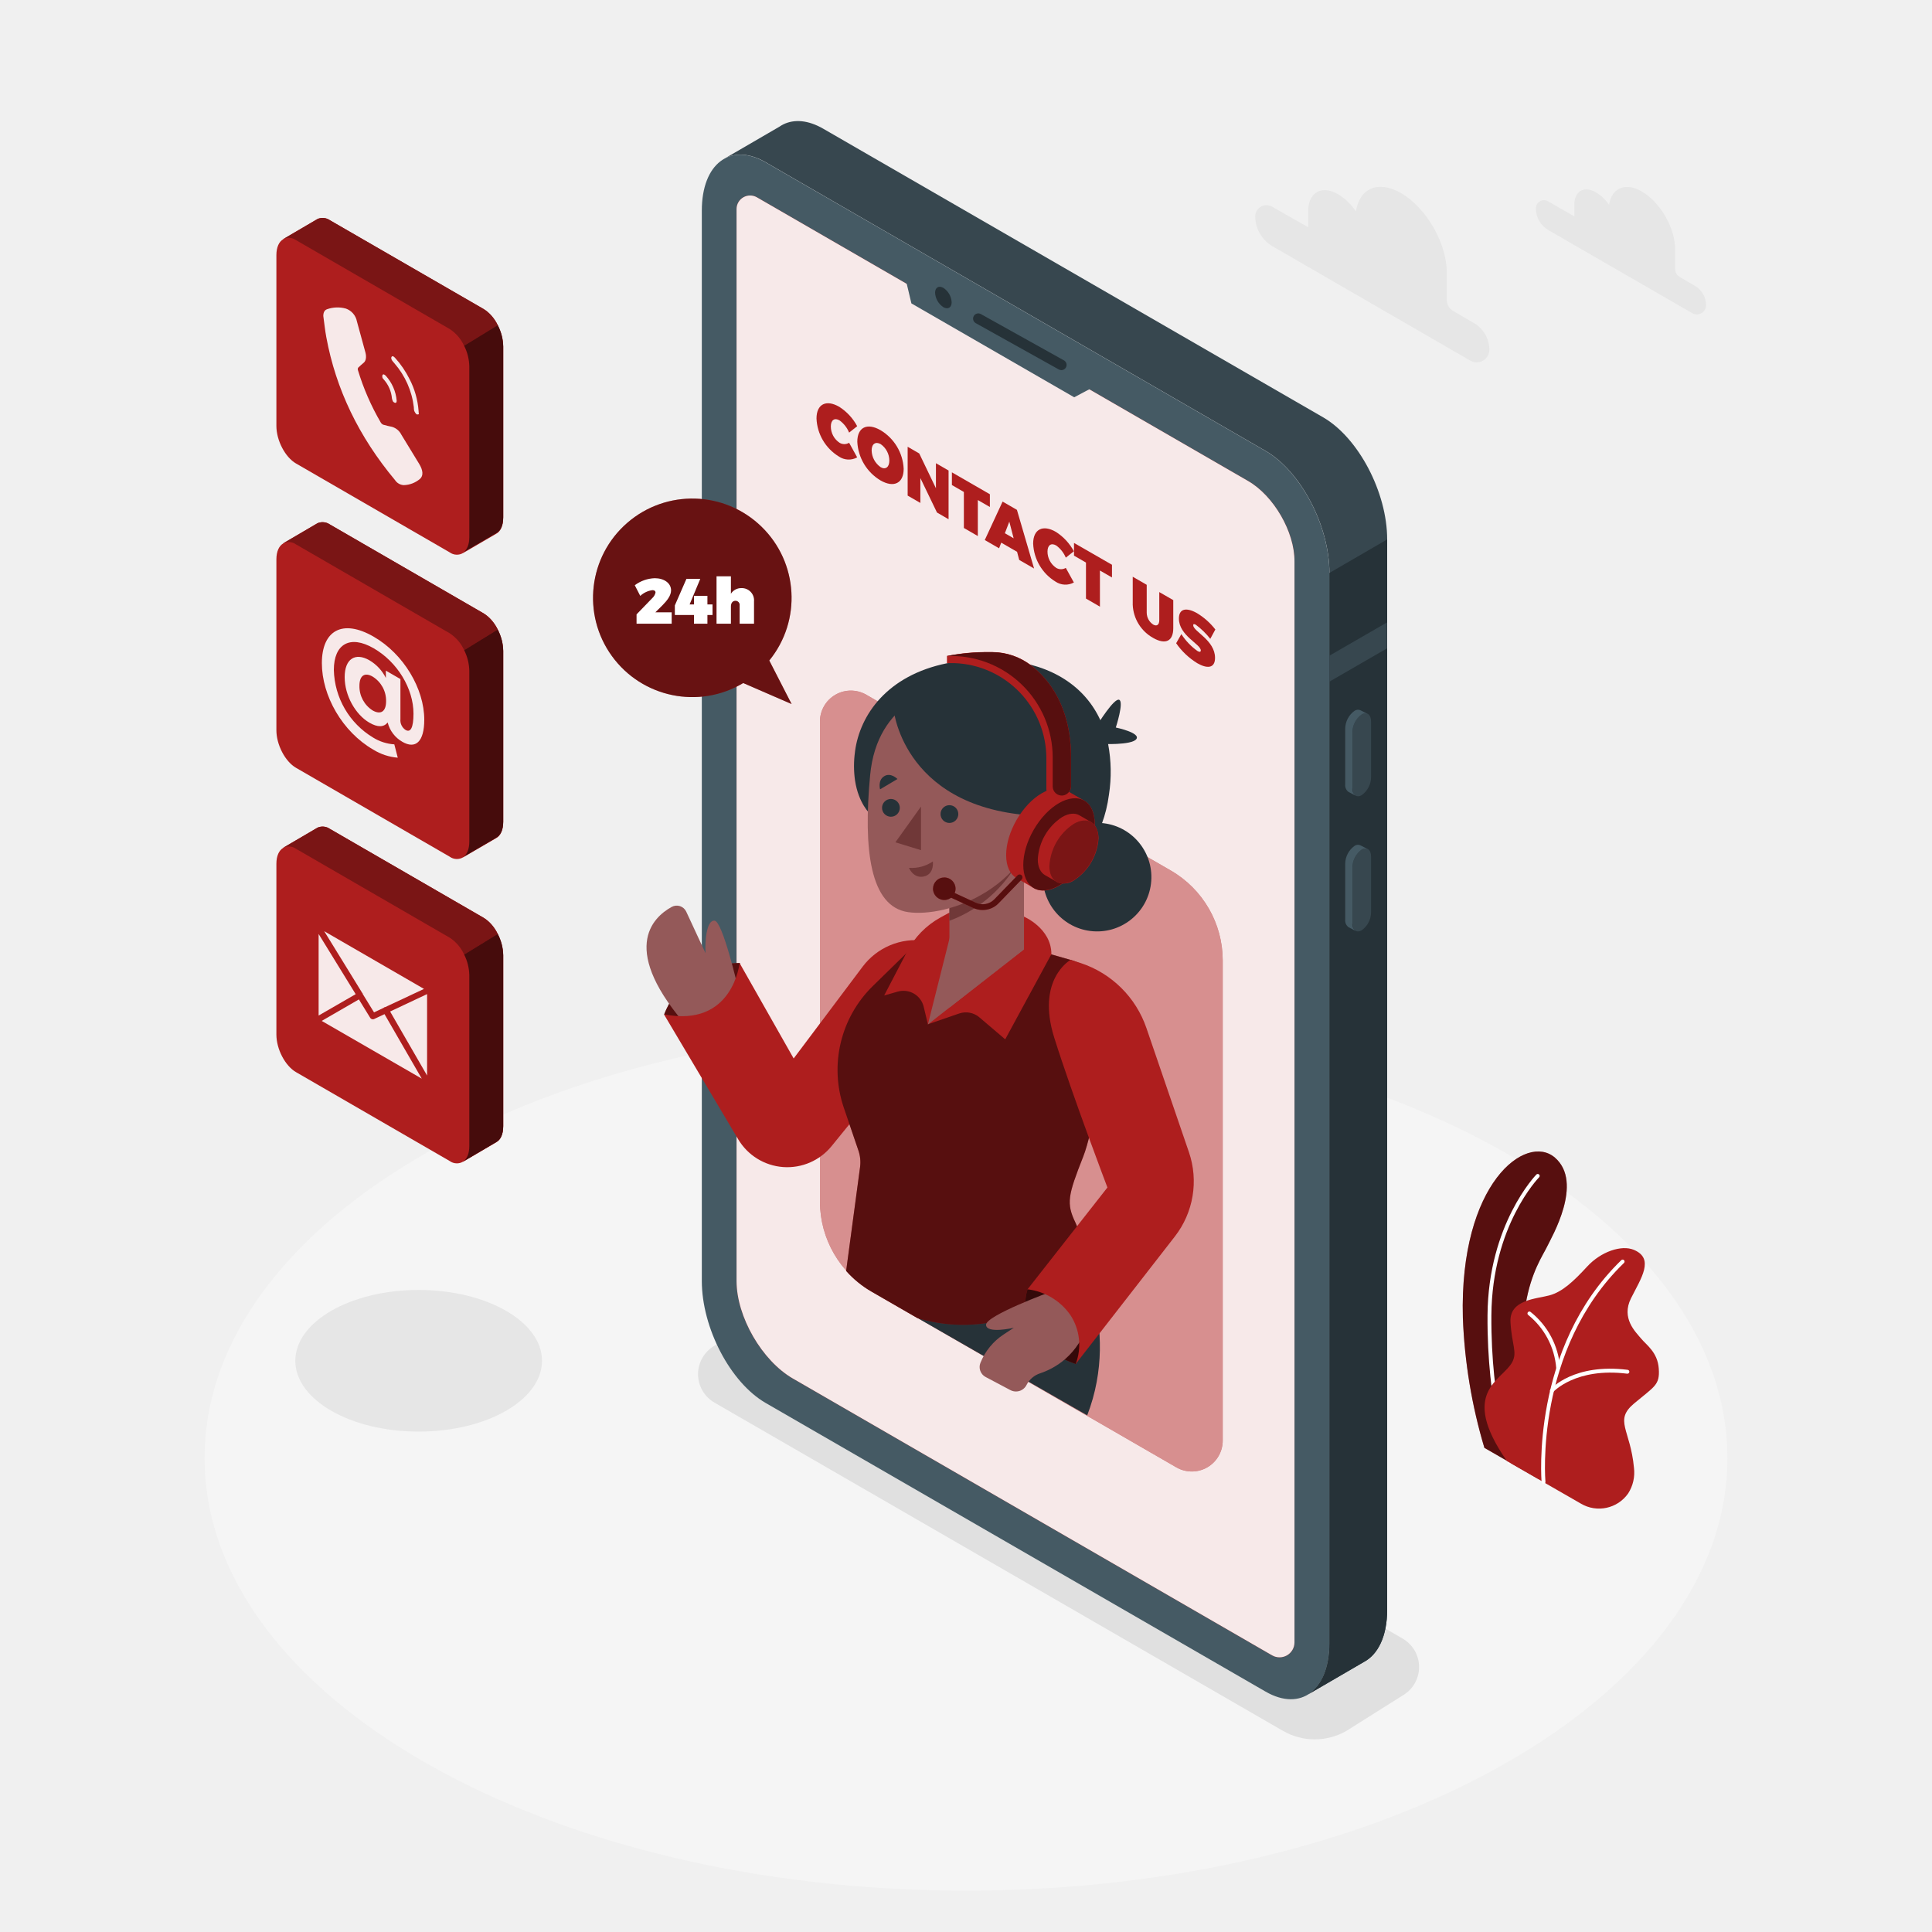
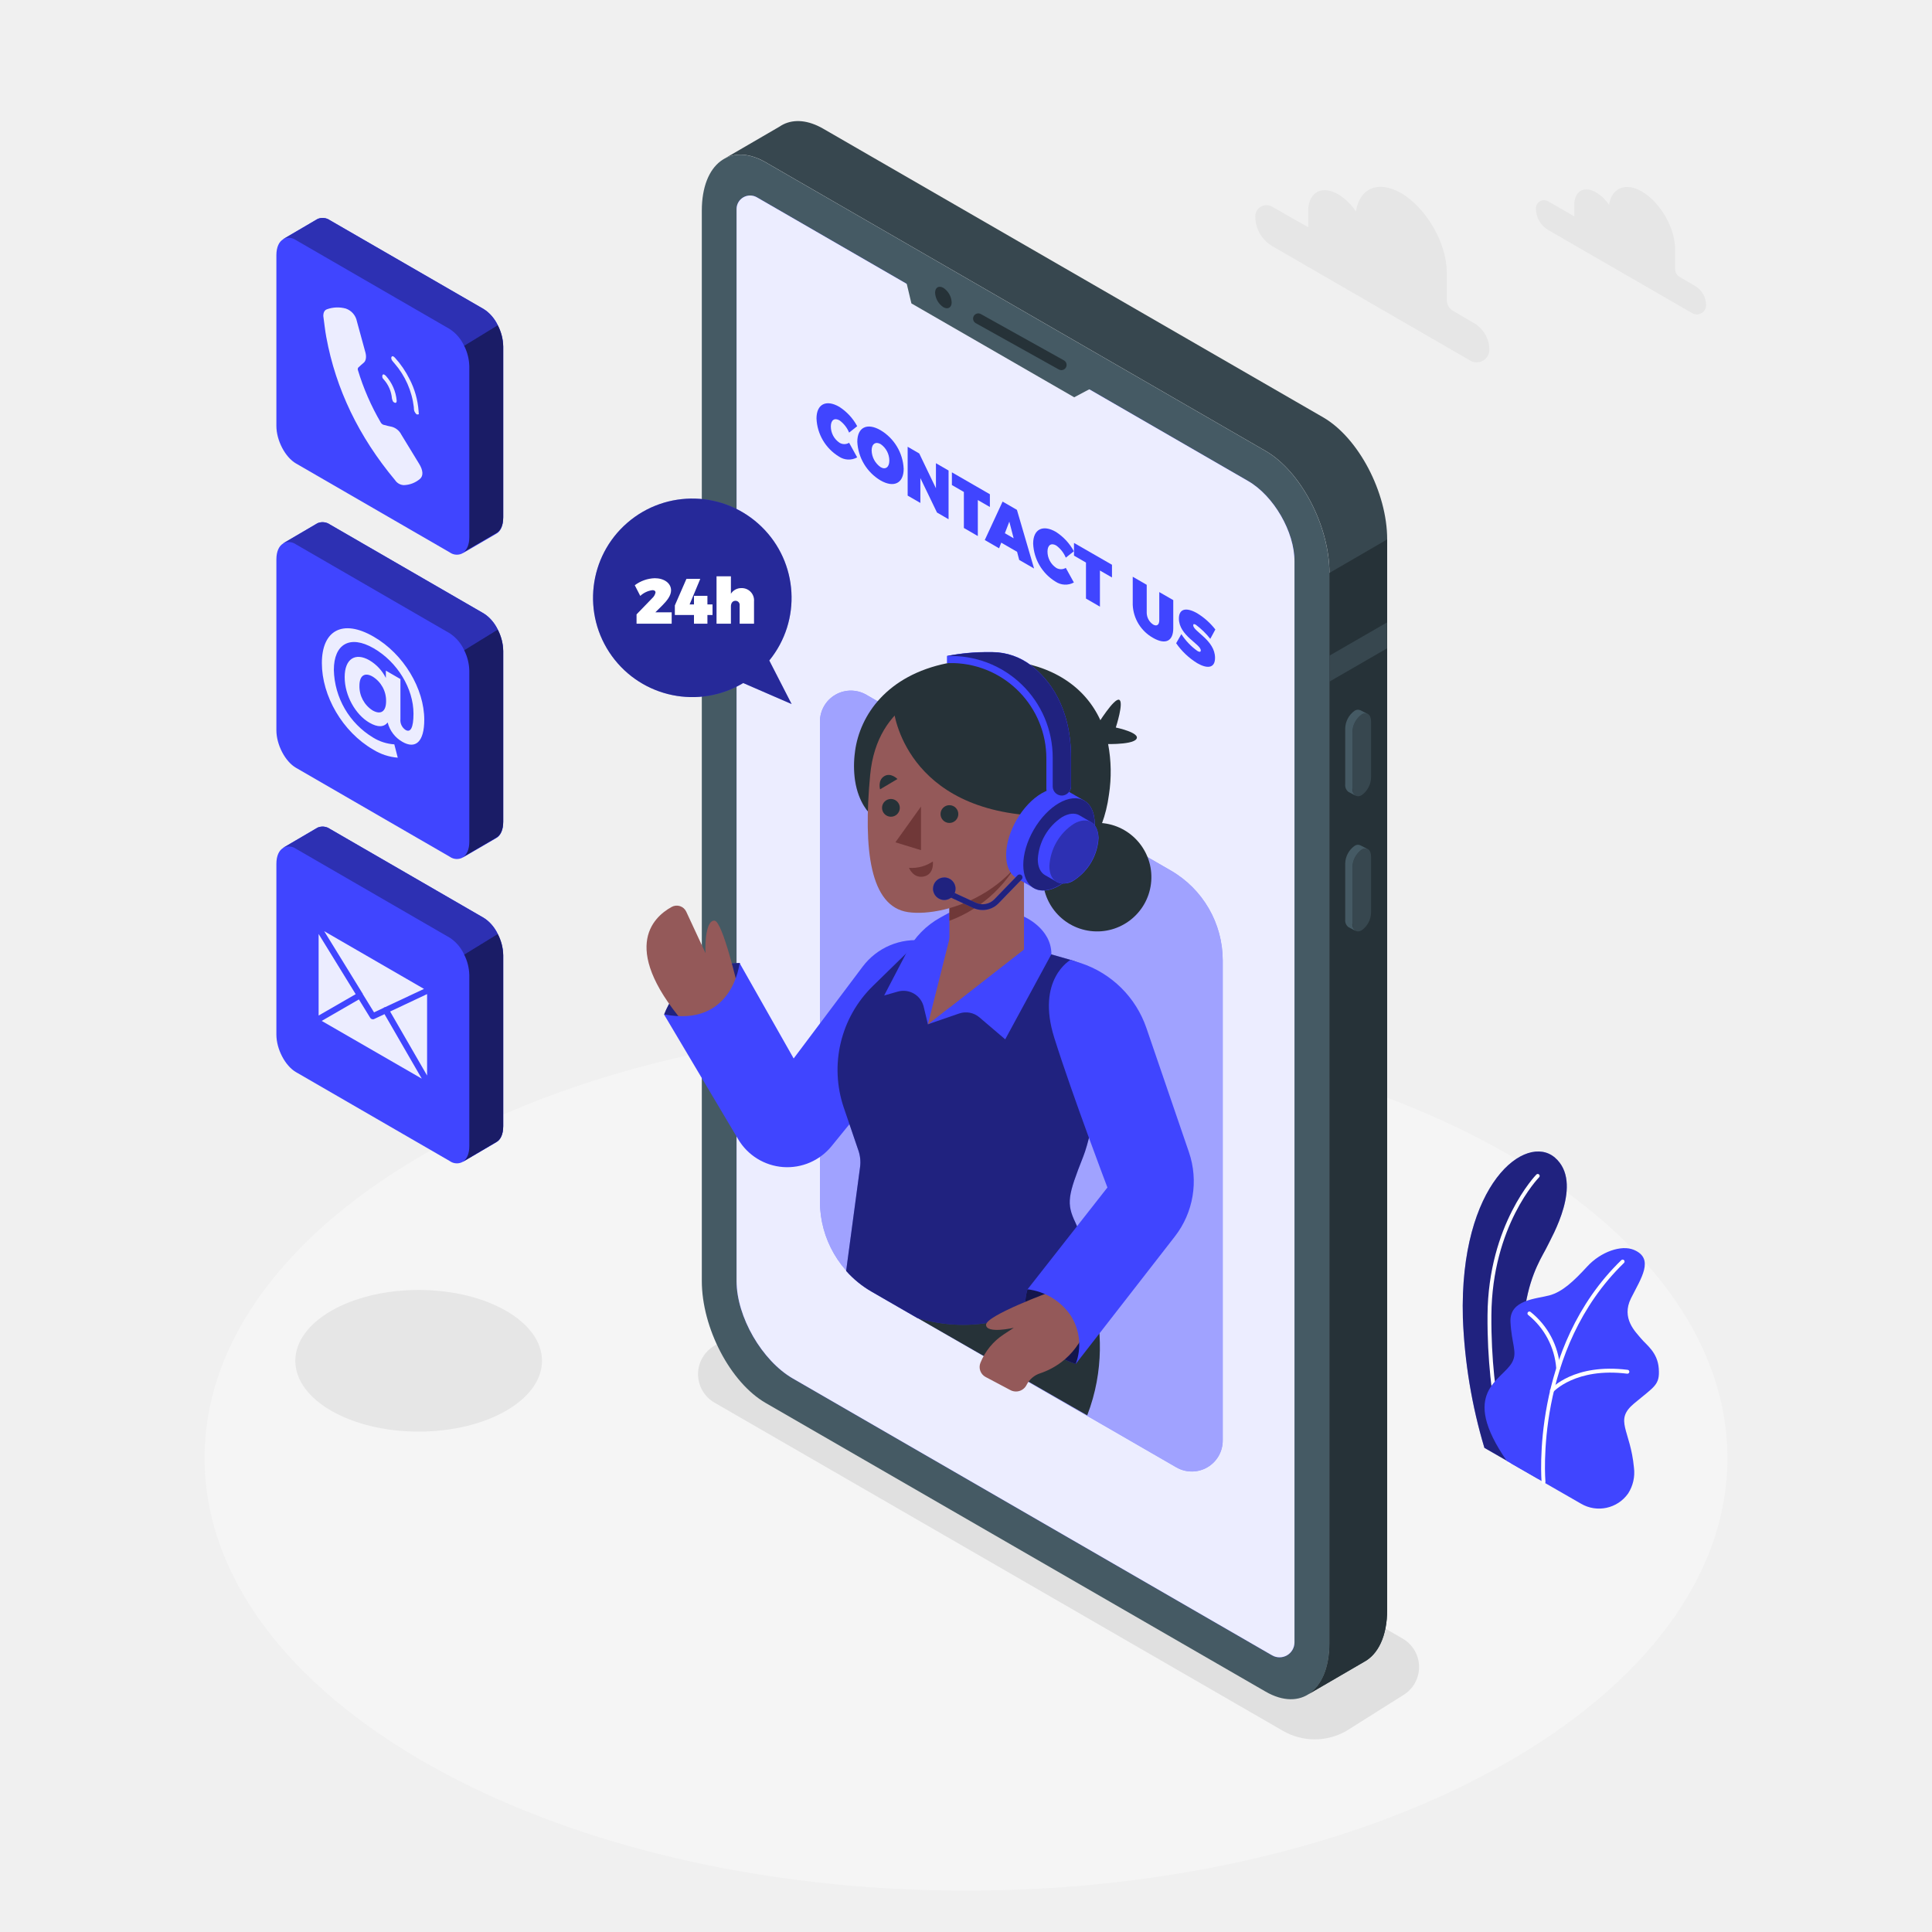
<svg xmlns="http://www.w3.org/2000/svg" viewBox="0 0 500 500">
  <g id="freepik--Floor--inject-61">
    <ellipse cx="250" cy="377.35" rx="197.05" ry="111.94" style="fill:#f5f5f5" />
  </g>
  <g id="freepik--Shadows--inject-61">
    <path d="M332,447.93,184.91,363a8.5,8.5,0,0,1,0-14.73l14.51-9.15a16.5,16.5,0,0,1,16.47,0L363,424.06a8.5,8.5,0,0,1,0,14.73l-14.51,9.14A16.46,16.46,0,0,1,332,447.93Z" style="fill:#e0e0e0" />
    <ellipse cx="108.35" cy="352.17" rx="31.92" ry="18.33" style="fill:#e6e6e6" />
  </g>
  <g id="freepik--Plants--inject-61">
-     <path d="M384.16,374.7l14,8.05s-7.15-22.47-3.34-45.12c1.44-8.56,4.53-12.81,5.61-15.1s9.45-16.44,2-22.92-24.78,6.55-23.84,41.42A135.23,135.23,0,0,0,384.16,374.7Z" style="fill:#AE1E1E" />
+     <path d="M384.16,374.7l14,8.05s-7.15-22.47-3.34-45.12c1.44-8.56,4.53-12.81,5.61-15.1s9.45-16.44,2-22.92-24.78,6.55-23.84,41.42A135.23,135.23,0,0,0,384.16,374.7Z" style="fill:#4045FF" />
    <path d="M384.16,374.7l14,8.05s-7.15-22.47-3.34-45.12c1.44-8.56,4.53-12.81,5.61-15.1s9.45-16.44,2-22.92-24.78,6.55-23.84,41.42A135.23,135.23,0,0,0,384.16,374.7Z" style="opacity:0.5" />
    <path d="M390.67,378.94a.49.49,0,0,1-.47-.32c-.05-.15-5.4-14.77-5.23-38.27s12.52-36.26,12.64-36.38a.5.5,0,0,1,.71,0,.5.5,0,0,1,0,.71c-.12.12-12.18,12.5-12.35,35.68s5.11,37.78,5.17,37.92a.5.5,0,0,1-.3.64A.47.47,0,0,1,390.67,378.94Z" style="fill:#fff" />
-     <path d="M390,378.14l19.14,11a9.21,9.21,0,0,0,12.22-2.63,10,10,0,0,0,1.51-6.65c-.92-9.94-5.24-12.23.05-16.66s6.67-4.74,6.37-9-3.21-6.12-4.59-7.8-5.2-5.2-2.6-10.4,6.15-10.23.77-12.53c-3.21-1.38-8.56.46-12.08,4.28s-6.42,6.57-9.79,7.49-10.39,1.07-10.09,6.88,1.84,7.8.46,10.39C388.77,357.35,377.46,360.1,390,378.14Z" style="fill:#AE1E1E" />
+     <path d="M390,378.14l19.14,11a9.21,9.21,0,0,0,12.22-2.63,10,10,0,0,0,1.51-6.65c-.92-9.94-5.24-12.23.05-16.66s6.67-4.74,6.37-9-3.21-6.12-4.59-7.8-5.2-5.2-2.6-10.4,6.15-10.23.77-12.53c-3.21-1.38-8.56.46-12.08,4.28s-6.42,6.57-9.79,7.49-10.39,1.07-10.09,6.88,1.84,7.8.46,10.39C388.77,357.35,377.46,360.1,390,378.14Z" style="fill:#4045FF" />
    <path d="M399.46,384.06a.52.52,0,0,1-.5-.46c0-.34-2.94-34.66,20.66-57.5a.5.5,0,0,1,.69.72c-23.26,22.51-20.38,56.35-20.35,56.69a.5.5,0,0,1-.45.54Z" style="fill:#fff" />
    <path d="M403.25,354.52a.5.5,0,0,1-.5-.46,19.64,19.64,0,0,0-7.23-13.73.5.5,0,0,1-.12-.7.49.49,0,0,1,.69-.12A20.37,20.37,0,0,1,403.75,354a.51.51,0,0,1-.46.55Z" style="fill:#fff" />
    <path d="M401.62,360.41a.5.5,0,0,1-.33-.12.51.51,0,0,1-.05-.71c.24-.28,6.15-6.8,20-5.07a.5.5,0,0,1,.43.56.51.51,0,0,1-.56.44c-13.3-1.67-19.07,4.67-19.13,4.73A.51.51,0,0,1,401.62,360.41Z" style="fill:#fff" />
  </g>
  <g id="freepik--Device--inject-61">
    <path d="M327.52,437.78,198.16,363.09c-9.13-5.27-16.53-19.41-16.53-31.58v-277c0-12.17,7.4-17.76,16.53-12.49l129.36,74.69c9.13,5.27,16.53,19.41,16.53,31.58v277C344.05,437.45,336.65,443.05,327.52,437.78Z" style="fill:#455a64" />
    <path d="M342.42,108,213.05,33.31c-3.9-2.25-7.48-2.51-10.31-1.13h0a8.45,8.45,0,0,0-1,.59l-14.5,8.43c2.92-1.75,6.74-1.62,10.93.8l129.36,74.69c9.13,5.27,16.53,19.41,16.53,31.58v277c0,6.44-2.07,11-5.37,13.16L353,430.1h0c3.65-1.94,6-6.69,6-13.5v-277C359,127.41,351.55,113.27,342.42,108Z" style="fill:#37474f" />
    <path d="M344.05,148.27v277c0,6.44-2.07,11-5.37,13.16L353,430.1h0c3.65-1.94,6-6.69,6-13.5v-277l-14.9,8.65Z" style="fill:#263238" />
    <polygon points="358.95 161.09 344.05 169.69 344.05 176.41 358.95 167.8 358.95 161.09" style="fill:#37474f" />
    <path d="M352.42,205.78h0c-1.33.77-2.41-.05-2.41-1.82V189.51a5.78,5.78,0,0,1,2.41-4.61h0c1.33-.77,2.41,0,2.41,1.82v14.45A5.78,5.78,0,0,1,352.42,205.78Z" style="fill:#37474f" />
    <path d="M350,204V189.51a5.78,5.78,0,0,1,2.41-4.61,1.54,1.54,0,0,1,1.52-.14v0l-1.81-.93h0a1.56,1.56,0,0,0-1.56.12,5.8,5.8,0,0,0-2.42,4.61V203a2.17,2.17,0,0,0,.82,1.93h0l1.89,1v0A2.08,2.08,0,0,1,350,204Z" style="fill:#455a64" />
    <path d="M352.42,240.75h0c-1.33.77-2.41,0-2.41-1.82V224.48a5.79,5.79,0,0,1,2.41-4.61h0c1.33-.77,2.41,0,2.41,1.83v14.44A5.76,5.76,0,0,1,352.42,240.75Z" style="fill:#37474f" />
    <path d="M350,238.93V224.48a5.79,5.79,0,0,1,2.41-4.61,1.57,1.57,0,0,1,1.52-.14h0l-1.81-.94v0a1.51,1.51,0,0,0-1.56.12,5.77,5.77,0,0,0-2.42,4.61V238a2.16,2.16,0,0,0,.82,1.93h0l1.89,1v0A2.07,2.07,0,0,1,350,238.93Z" style="fill:#455a64" />
-     <path d="M323,124.48,195.88,51.06a3.51,3.51,0,0,0-5.26,3V331.51c0,9.26,6.57,20.63,14.59,25.26l124,71.63a3.87,3.87,0,0,0,5.8-3.35V145.31C335.06,137.67,329.64,128.3,323,124.48Z" style="fill:#AE1E1E" />
+     <path d="M323,124.48,195.88,51.06a3.51,3.51,0,0,0-5.26,3V331.51c0,9.26,6.57,20.63,14.59,25.26l124,71.63a3.87,3.87,0,0,0,5.8-3.35V145.31C335.06,137.67,329.64,128.3,323,124.48Z" style="fill:#4045FF" />
    <path d="M323,124.48,195.88,51.06a3.51,3.51,0,0,0-5.26,3V331.51c0,9.26,6.57,20.63,14.59,25.26l124,71.63a3.87,3.87,0,0,0,5.8-3.35V145.31C335.06,137.67,329.64,128.3,323,124.48Z" style="fill:#fff;opacity:0.9" />
    <polygon points="233.9 70.23 235.87 78.52 278.01 102.82 285.29 98.94 233.9 70.23" style="fill:#455a64" />
    <path d="M246.29,78.24c0,1.38-1,1.93-2.16,1.25A4.78,4.78,0,0,1,242,75.75c0-1.37,1-1.93,2.16-1.24A4.76,4.76,0,0,1,246.29,78.24Z" style="fill:#263238" />
    <path d="M274.68,95.79a1.41,1.41,0,0,1-.66-.17l-21.52-12a1.35,1.35,0,0,1,1.31-2.36l21.53,12a1.35,1.35,0,0,1-.66,2.53Z" style="fill:#263238" />
-     <path d="M217.28,108.8c-1.31-.76-2.26-.1-2.26,1.57a5.07,5.07,0,0,0,2.26,4.22,2.38,2.38,0,0,0,2.47,0l2.09,3.78a4.53,4.53,0,0,1-4.75-.23,12.11,12.11,0,0,1-5.78-9.84c0-3.71,2.49-5,5.92-3a13.54,13.54,0,0,1,4.61,5l-2.09,1.66A7.37,7.37,0,0,0,217.28,108.8Z" style="fill:#AE1E1E" />
-     <path d="M233.87,121.33c0,3.74-2.53,5-6,3a12.35,12.35,0,0,1-6-10c0-3.74,2.53-5,6-3A12.28,12.28,0,0,1,233.87,121.33Zm-8.29-4.77a5.42,5.42,0,0,0,2.34,4.35c1.24.72,2.24,0,2.24-1.7a5.23,5.23,0,0,0-2.24-4.27C226.66,114.21,225.58,114.83,225.58,116.56Z" style="fill:#AE1E1E" />
-     <path d="M237.9,117.36l4.32,9v-6.48l3.27,1.89v12.61l-3-1.74-4.3-8.92v6.44l-3.29-1.9V115.62Z" style="fill:#AE1E1E" />
-     <path d="M256.18,127.91v3.3l-3.12-1.8v9.32l-3.61-2.09v-9.32l-3.1-1.79v-3.29Z" style="fill:#AE1E1E" />
-     <path d="M263.22,142.81l-4.1-2.37-.56,1.46-3.7-2.14,4.61-9.95,3.71,2.14,4.44,15.18-3.85-2.22Zm-.89-3.5L261.21,135l-1.15,3Z" style="fill:#AE1E1E" />
-     <path d="M273.35,141.17c-1.31-.75-2.26-.1-2.26,1.58a5.09,5.09,0,0,0,2.26,4.22,2.42,2.42,0,0,0,2.48,0l2.09,3.78a4.59,4.59,0,0,1-4.76-.23,12.11,12.11,0,0,1-5.78-9.85c0-3.71,2.5-5,5.92-3a13.76,13.76,0,0,1,4.62,5l-2.09,1.65A7.53,7.53,0,0,0,273.35,141.17Z" style="fill:#AE1E1E" />
-     <path d="M287.78,146.16v3.29l-3.12-1.8V157l-3.61-2.09v-9.32l-3.1-1.79v-3.29Z" style="fill:#AE1E1E" />
-     <path d="M298.45,161.64c.89.51,1.57.11,1.57-1.14v-7.27l3.62,2.08v7.27c0,3.35-2,4.35-5.2,2.52a10.3,10.3,0,0,1-5.29-8.57v-7.27l3.62,2.09v7.27A3.71,3.71,0,0,0,298.45,161.64Z" style="fill:#AE1E1E" />
-     <path d="M309.47,161.68c-.41-.23-.67-.24-.67.14,0,1.58,5.65,3.86,5.65,8.43,0,2.8-2.13,2.81-4.59,1.39a18.27,18.27,0,0,1-5.47-5.17l1.34-2.36a16.08,16.08,0,0,0,4.16,4.36c.53.31.87.31.87-.14,0-1.64-5.66-3.82-5.66-8.25,0-2.52,1.84-3,4.68-1.4a17.42,17.42,0,0,1,4.75,4.23l-1.31,2.42A19.69,19.69,0,0,0,309.47,161.68Z" style="fill:#AE1E1E" />
+     <path d="M217.28,108.8c-1.31-.76-2.26-.1-2.26,1.57a5.07,5.07,0,0,0,2.26,4.22,2.38,2.38,0,0,0,2.47,0l2.09,3.78a4.53,4.53,0,0,1-4.75-.23,12.11,12.11,0,0,1-5.78-9.84c0-3.71,2.49-5,5.92-3a13.54,13.54,0,0,1,4.61,5l-2.09,1.66A7.37,7.37,0,0,0,217.28,108.8Z" style="fill:#4045FF" />
+     <path d="M233.87,121.33c0,3.74-2.53,5-6,3a12.35,12.35,0,0,1-6-10c0-3.74,2.53-5,6-3A12.28,12.28,0,0,1,233.87,121.33Zm-8.29-4.77a5.42,5.42,0,0,0,2.34,4.35c1.24.72,2.24,0,2.24-1.7a5.23,5.23,0,0,0-2.24-4.27C226.66,114.21,225.58,114.83,225.58,116.56Z" style="fill:#4045FF" />
+     <path d="M237.9,117.36l4.32,9v-6.48l3.27,1.89v12.61l-3-1.74-4.3-8.92v6.44l-3.29-1.9V115.62Z" style="fill:#4045FF" />
+     <path d="M256.18,127.91v3.3l-3.12-1.8v9.32l-3.61-2.09v-9.32l-3.1-1.79v-3.29Z" style="fill:#4045FF" />
+     <path d="M263.22,142.81l-4.1-2.37-.56,1.46-3.7-2.14,4.61-9.95,3.71,2.14,4.44,15.18-3.85-2.22Zm-.89-3.5L261.21,135l-1.15,3Z" style="fill:#4045FF" />
+     <path d="M273.35,141.17c-1.31-.75-2.26-.1-2.26,1.58a5.09,5.09,0,0,0,2.26,4.22,2.42,2.42,0,0,0,2.48,0l2.09,3.78a4.59,4.59,0,0,1-4.76-.23,12.11,12.11,0,0,1-5.78-9.85c0-3.71,2.5-5,5.92-3a13.76,13.76,0,0,1,4.62,5l-2.09,1.65A7.53,7.53,0,0,0,273.35,141.17Z" style="fill:#4045FF" />
+     <path d="M287.78,146.16v3.29l-3.12-1.8V157l-3.61-2.09v-9.32l-3.1-1.79v-3.29Z" style="fill:#4045FF" />
+     <path d="M298.45,161.64c.89.51,1.57.11,1.57-1.14v-7.27l3.62,2.08v7.27c0,3.35-2,4.35-5.2,2.52a10.3,10.3,0,0,1-5.29-8.57v-7.27l3.62,2.09v7.27A3.71,3.71,0,0,0,298.45,161.64Z" style="fill:#4045FF" />
+     <path d="M309.47,161.68c-.41-.23-.67-.24-.67.14,0,1.58,5.65,3.86,5.65,8.43,0,2.8-2.13,2.81-4.59,1.39a18.27,18.27,0,0,1-5.47-5.17l1.34-2.36a16.08,16.08,0,0,0,4.16,4.36c.53.31.87.31.87-.14,0-1.64-5.66-3.82-5.66-8.25,0-2.52,1.84-3,4.68-1.4a17.42,17.42,0,0,1,4.75,4.23l-1.31,2.42A19.69,19.69,0,0,0,309.47,161.68Z" style="fill:#4045FF" />
  </g>
  <g id="freepik--speech-bubble--inject-61">
-     <path d="M199.09,170.94a25.69,25.69,0,1,0-6.74,5.83l12.52,5.44Z" style="fill:#AE1E1E" />
+     <path d="M199.09,170.94a25.69,25.69,0,1,0-6.74,5.83l12.52,5.44Z" style="fill:#4045FF" />
    <path d="M199.09,170.94a25.69,25.69,0,1,0-6.74,5.83l12.52,5.44Z" style="opacity:0.4" />
    <path d="M169.65,153.34c0-.39-.28-.61-.79-.61a5.72,5.72,0,0,0-3.16,1.49l-1.42-2.76a9.08,9.08,0,0,1,5.17-1.82c2.4,0,4.22,1.26,4.22,3.14,0,1.34-1,2.63-2.28,3.92l-1.79,1.77h4.23v2.94h-9.09V159l4.05-4.19A2.73,2.73,0,0,0,169.65,153.34Z" style="fill:#fff" />
    <path d="M181.23,149.81l-2.76,6.62h1.13V154.2h3.48v2.23h1.32v2.73h-1.32v2.25H179.6v-2.25h-4.95v-2.48l3-6.87Z" style="fill:#fff" />
    <path d="M195.14,155.64v5.77h-3.72v-4.7a1.08,1.08,0,0,0-1.07-1.23c-.73,0-1.19.57-1.19,1.45v4.48h-3.72V149.15h3.72v4.51a3.14,3.14,0,0,1,2.74-1.46A3.17,3.17,0,0,1,195.14,155.64Z" style="fill:#fff" />
  </g>
  <g id="freepik--Character--inject-61">
-     <path d="M316.44,248.56V372.81a8,8,0,0,1-12,6.94l-66.92-38.64-11.86-6.84A26.95,26.95,0,0,1,212.2,311V186.74a8,8,0,0,1,12-6.94L303,225.29A26.87,26.87,0,0,1,316.44,248.56Z" style="fill:#AE1E1E" />
+     <path d="M316.44,248.56V372.81a8,8,0,0,1-12,6.94l-66.92-38.64-11.86-6.84A26.95,26.95,0,0,1,212.2,311V186.74a8,8,0,0,1,12-6.94L303,225.29A26.87,26.87,0,0,1,316.44,248.56Z" style="fill:#4045FF" />
    <path d="M316.44,248.56V372.81a8,8,0,0,1-12,6.94l-66.92-38.64-11.86-6.84A26.95,26.95,0,0,1,212.2,311V186.74a8,8,0,0,1,12-6.94L303,225.29A26.87,26.87,0,0,1,316.44,248.56Z" style="fill:#fff;opacity:0.5" />
    <path d="M277.89,322.08s12.53,20.78,3.48,44.21l-43.88-25.18Z" style="fill:#263238" />
    <circle cx="283.92" cy="226.99" r="14.05" transform="translate(23.94 481.05) rotate(-82.98)" style="fill:#263238" />
    <path d="M284,187.59s4.31-7,5.63-6.49-.86,7.18-.86,7.18,6.52,1.36,5.31,3-9.18,1.25-9.18,1.25Z" style="fill:#263238" />
    <path d="M287,205.63c-3,22.54-22,22.54-22,22.54L225.2,210.65s-3-2.63-3.92-8.67a26.41,26.41,0,0,1,0-7.46s0-.05,0-.07c1.27-9.48,8.36-19.67,23.8-22.8a50.59,50.59,0,0,1,10.28-1,46.83,46.83,0,0,1,5,.25c12,1.18,20.41,6.78,24.42,15.49a28,28,0,0,1,2,6.15A38.82,38.82,0,0,1,287,205.63Z" style="fill:#263238" />
-     <path d="M191.45,249.23s-14.13-.49-19.57,13.28c0,0,6,4.05,13.87,0S191.45,249.23,191.45,249.23Z" style="fill:#AE1E1E" />
+     <path d="M191.45,249.23s-14.13-.49-19.57,13.28c0,0,6,4.05,13.87,0S191.45,249.23,191.45,249.23Z" style="fill:#4045FF" />
    <path d="M191.45,249.23s-14.13-.49-19.57,13.28c0,0,6,4.05,13.87,0S191.45,249.23,191.45,249.23Z" style="opacity:0.5" />
    <path d="M191.05,255.86s-4-17.38-6.11-17.59-2.52,5.3-2.35,8.41l-5-10.76a2.71,2.71,0,0,0-3.76-1.21c-5,2.75-13.77,11.11,4.72,31.78Z" style="fill:#945959" />
-     <path d="M242.25,243.84l-3-.39a17.18,17.18,0,0,0-16,6.72l-17.85,23.76-14-24.7s-1.68,16.8-19.57,13.28l19.21,32.33a14.78,14.78,0,0,0,24.18,1.77l16.44-20.21Z" style="fill:#AE1E1E" />
-     <path d="M280.35,299.29c-4,10.14-4.44,12.12-2,17.19a64.87,64.87,0,0,1,4,11.64s-18.54,20.78-44.93,13l-11.86-6.84a26.56,26.56,0,0,1-6.58-5.36L222.59,302a9.4,9.4,0,0,0-.42-4.21l-3.79-11.11a30.36,30.36,0,0,1,7.52-31.51l12.74-12.45L272.1,247l5,1.43A14.15,14.15,0,0,1,287.18,264C285.54,275.8,282.86,292.92,280.35,299.29Z" style="fill:#AE1E1E" />
+     <path d="M242.25,243.84l-3-.39a17.18,17.18,0,0,0-16,6.72l-17.85,23.76-14-24.7s-1.68,16.8-19.57,13.28l19.21,32.33a14.78,14.78,0,0,0,24.18,1.77l16.44-20.21Z" style="fill:#4045FF" />
+     <path d="M280.35,299.29c-4,10.14-4.44,12.12-2,17.19a64.87,64.87,0,0,1,4,11.64s-18.54,20.78-44.93,13l-11.86-6.84a26.56,26.56,0,0,1-6.58-5.36L222.59,302a9.4,9.4,0,0,0-.42-4.21l-3.79-11.11a30.36,30.36,0,0,1,7.52-31.51l12.74-12.45L272.1,247l5,1.43A14.15,14.15,0,0,1,287.18,264C285.54,275.8,282.86,292.92,280.35,299.29Z" style="fill:#4045FF" />
    <path d="M280.35,299.29c-4,10.14-4.44,12.12-2,17.19a64.87,64.87,0,0,1,4,11.64s-18.54,20.78-44.93,13l-11.86-6.84a26.56,26.56,0,0,1-6.58-5.36L222.59,302a9.4,9.4,0,0,0-.42-4.21l-3.79-11.11a30.36,30.36,0,0,1,7.52-31.51l12.74-12.45L272.1,247l5,1.43A14.15,14.15,0,0,1,287.18,264C285.54,275.8,282.86,292.92,280.35,299.29Z" style="opacity:0.5" />
-     <path d="M260.17,269l-6.7-5.71a5.37,5.37,0,0,0-5.23-1l-8.1,2.79-1.09-4.54a5.38,5.38,0,0,0-6.72-3.91l-3.51,1,5.94-11.38a21.31,21.31,0,0,1,8.59-8.78l2.33-1.28,19.25,1s7.17,3,7.17,9.75l-11.93,22" style="fill:#AE1E1E" />
+     <path d="M260.17,269l-6.7-5.71a5.37,5.37,0,0,0-5.23-1l-8.1,2.79-1.09-4.54a5.38,5.38,0,0,0-6.72-3.91l-3.51,1,5.94-11.38a21.31,21.31,0,0,1,8.59-8.78l2.33-1.28,19.25,1s7.17,3,7.17,9.75l-11.93,22" style="fill:#4045FF" />
    <polygon points="265.01 245.72 245.71 260.76 245.71 212.87 265.01 212.87 265.01 245.72" style="fill:#945959" />
    <polygon points="246.01 241.77 240.14 265.12 264.93 245.72 246.01 241.77" style="fill:#945959" />
    <path d="M245.71,238.3A33.78,33.78,0,0,0,265,219.94v-7.07h-19.3Z" style="fill:#703838" />
    <path d="M249.87,177.38c-7.32,0-22.88,4.08-24.68,23.24s-.06,34,9.82,35.44,32.84-5.73,35.92-30.53S257,177.38,249.87,177.38Z" style="fill:#945959" />
    <polygon points="238.35 208.73 238.35 220.02 231.73 217.99 238.35 208.73" style="fill:#703838" />
    <circle cx="245.71" cy="210.68" r="2.3" style="fill:#263238" />
    <path d="M232.87,209.08a2.3,2.3,0,1,1-2.3-2.31A2.3,2.3,0,0,1,232.87,209.08Z" style="fill:#263238" />
    <path d="M227.76,204.28l4.5-2.67s-1.72-1.79-3.44-.72S227.76,204.28,227.76,204.28Z" style="fill:#263238" />
    <path d="M235.24,224.6a9.75,9.75,0,0,0,6.19-1.66s.43,3.27-2.31,3.89S235.24,224.6,235.24,224.6Z" style="fill:#703838" />
    <path d="M231.31,183.9s2.75,26.45,38.72,27.28c0,0,10.87-26.29-10.61-34.83S231.31,183.9,231.31,183.9Z" style="fill:#263238" />
-     <path d="M280.62,207.22h0l0,0h0l-4.42-2.56h0c-1.68-1-4-.86-6.57.62-5.1,2.94-9.24,10.11-9.24,16,0,2.95,1,5,2.72,6h0l4.34,2.5.25.14.15.09v0c1.64.8,3.83.61,6.24-.78,5.1-3,9.24-10.11,9.24-16C283.3,210.25,282.27,208.19,280.62,207.22Z" style="fill:#AE1E1E" />
-     <ellipse cx="274.06" cy="218.51" rx="13.06" ry="7.54" transform="translate(-52.21 346.6) rotate(-60)" style="fill:#AE1E1E" />
+     <path d="M280.62,207.22h0l0,0h0l-4.42-2.56h0c-1.68-1-4-.86-6.57.62-5.1,2.94-9.24,10.11-9.24,16,0,2.95,1,5,2.72,6h0l4.34,2.5.25.14.15.09v0c1.64.8,3.83.61,6.24-.78,5.1-3,9.24-10.11,9.24-16C283.3,210.25,282.27,208.19,280.62,207.22Z" style="fill:#4045FF" />
+     <ellipse cx="274.06" cy="218.51" rx="13.06" ry="7.54" transform="translate(-52.21 346.6) rotate(-60)" style="fill:#4045FF" />
    <ellipse cx="274.06" cy="218.51" rx="13.06" ry="7.54" transform="translate(-52.21 346.6) rotate(-60)" style="opacity:0.5" />
-     <path d="M282.39,212.77h0l-3-1.75h0c-1.14-.68-2.73-.59-4.49.42a14,14,0,0,0-6.32,10.95c0,2,.71,3.43,1.86,4.09h0l3,1.71a1,1,0,0,0,.17.1l.1.06h0a4.6,4.6,0,0,0,4.28-.54,14,14,0,0,0,6.32-10.94C284.23,214.84,283.53,213.43,282.39,212.77Z" style="fill:#AE1E1E" />
-     <path d="M284.23,216.85a14,14,0,0,1-6.32,10.94c-3.5,2-6.33.38-6.33-3.65a13.94,13.94,0,0,1,6.33-10.94C281.4,211.18,284.23,212.81,284.23,216.85Z" style="fill:#AE1E1E" />
+     <path d="M282.39,212.77h0l-3-1.75h0c-1.14-.68-2.73-.59-4.49.42a14,14,0,0,0-6.32,10.95c0,2,.71,3.43,1.86,4.09h0l3,1.71a1,1,0,0,0,.17.1l.1.06h0a4.6,4.6,0,0,0,4.28-.54,14,14,0,0,0,6.32-10.94C284.23,214.84,283.53,213.43,282.39,212.77Z" style="fill:#4045FF" />
+     <path d="M284.23,216.85a14,14,0,0,1-6.32,10.94c-3.5,2-6.33.38-6.33-3.65a13.94,13.94,0,0,1,6.33-10.94C281.4,211.18,284.23,212.81,284.23,216.85Z" style="fill:#4045FF" />
    <path d="M284.23,216.85a14,14,0,0,1-6.32,10.94c-3.5,2-6.33.38-6.33-3.65a13.94,13.94,0,0,1,6.33-10.94C281.4,211.18,284.23,212.81,284.23,216.85Z" style="opacity:0.3" />
-     <path d="M266.89,172.22a16.64,16.64,0,0,0-10-3.47H256a53.89,53.89,0,0,0-10.93,1c.66,0,1.32,0,2,0h-2v1.86h1.86a24.71,24.71,0,0,1,23.87,24.73v7.87a2.22,2.22,0,0,0,2.45,2.21l.23,0,2-.62h0a1.86,1.86,0,0,1-.41.08,2.45,2.45,0,0,0,2.12-2.48v-7.3C277.17,182.89,271.46,175.79,266.89,172.22Z" style="fill:#AE1E1E" />
-     <path d="M254.3,235.51a5.75,5.75,0,0,1-2.39-.52l-6.25-2.89a.75.75,0,1,1,.62-1.36l6.25,2.89a4.22,4.22,0,0,0,4.82-.9l6-6.2a.75.75,0,0,1,1.06,0,.76.76,0,0,1,0,1.06l-6,6.2A5.69,5.69,0,0,1,254.3,235.51Z" style="fill:#AE1E1E" />
+     <path d="M266.89,172.22a16.64,16.64,0,0,0-10-3.47H256a53.89,53.89,0,0,0-10.93,1c.66,0,1.32,0,2,0h-2v1.86h1.86a24.71,24.71,0,0,1,23.87,24.73v7.87a2.22,2.22,0,0,0,2.45,2.21l.23,0,2-.62h0a1.86,1.86,0,0,1-.41.08,2.45,2.45,0,0,0,2.12-2.48v-7.3C277.17,182.89,271.46,175.79,266.89,172.22Z" style="fill:#4045FF" />
+     <path d="M254.3,235.51a5.75,5.75,0,0,1-2.39-.52l-6.25-2.89a.75.75,0,1,1,.62-1.36l6.25,2.89a4.22,4.22,0,0,0,4.82-.9l6-6.2a.75.75,0,0,1,1.06,0,.76.76,0,0,1,0,1.06l-6,6.2A5.69,5.69,0,0,1,254.3,235.51Z" style="fill:#4045FF" />
    <path d="M254.3,235.51a5.75,5.75,0,0,1-2.39-.52l-6.25-2.89a.75.75,0,1,1,.62-1.36l6.25,2.89a4.22,4.22,0,0,0,4.82-.9l6-6.2a.75.75,0,0,1,1.06,0,.76.76,0,0,1,0,1.06l-6,6.2A5.69,5.69,0,0,1,254.3,235.51Z" style="opacity:0.5" />
-     <path d="M247.3,230a2.92,2.92,0,1,1-2.92-2.92A2.92,2.92,0,0,1,247.3,230Z" style="fill:#AE1E1E" />
+     <path d="M247.3,230a2.92,2.92,0,1,1-2.92-2.92A2.92,2.92,0,0,1,247.3,230Z" style="fill:#4045FF" />
    <path d="M247.3,230a2.92,2.92,0,1,1-2.92-2.92A2.92,2.92,0,0,1,247.3,230Z" style="opacity:0.5" />
-     <path d="M277.17,196.1v7.3a2.45,2.45,0,0,1-2.12,2.48,2.36,2.36,0,0,1-2.61-2.35V196.1a26.29,26.29,0,0,0-27.36-26.31,53.89,53.89,0,0,1,10.93-1h.87a16.64,16.64,0,0,1,10,3.47C271.46,175.79,277.17,182.89,277.17,196.1Z" style="fill:#AE1E1E" />
+     <path d="M277.17,196.1v7.3a2.45,2.45,0,0,1-2.12,2.48,2.36,2.36,0,0,1-2.61-2.35V196.1a26.29,26.29,0,0,0-27.36-26.31,53.89,53.89,0,0,1,10.93-1h.87a16.64,16.64,0,0,1,10,3.47C271.46,175.79,277.17,182.89,277.17,196.1Z" style="fill:#4045FF" />
    <path d="M277.17,196.1v7.3a2.45,2.45,0,0,1-2.12,2.48,2.36,2.36,0,0,1-2.61-2.35V196.1a26.29,26.29,0,0,0-27.36-26.31,53.89,53.89,0,0,1,10.93-1h.87a16.64,16.64,0,0,1,10,3.47C271.46,175.79,277.17,182.89,277.17,196.1Z" style="opacity:0.5" />
-     <path d="M265.93,333.67S261.09,347,278.39,353c0,0,5.65-8.3,0-15.09S265.93,333.67,265.93,333.67Z" style="fill:#AE1E1E" />
+     <path d="M265.93,333.67S261.09,347,278.39,353c0,0,5.65-8.3,0-15.09S265.93,333.67,265.93,333.67Z" style="fill:#4045FF" />
    <path d="M265.93,333.67S261.09,347,278.39,353c0,0,5.65-8.3,0-15.09S265.93,333.67,265.93,333.67Z" style="opacity:0.7" />
    <path d="M272,334.28s-16.9,6.19-16.81,8.59,7.18.76,7.18.76l-2.59,1.7a15.84,15.84,0,0,0-6.05,7.38h0a2.92,2.92,0,0,0,1.34,3.65l6.42,3.4a3.07,3.07,0,0,0,4.19-1.35h0a6,6,0,0,1,3.51-3c3.49-1.16,10-4.5,12.61-13.64Z" style="fill:#945959" />
-     <path d="M277.07,248.41s-9,5-4.22,20.18,13.75,38.73,13.75,38.73l-20.67,26.35A15.82,15.82,0,0,1,277,340.31,14,14,0,0,1,278.39,353l25.66-33a23.25,23.25,0,0,0,3.64-21.83l-11-32.12a26.88,26.88,0,0,0-17-16.81Z" style="fill:#AE1E1E" />
+     <path d="M277.07,248.41s-9,5-4.22,20.18,13.75,38.73,13.75,38.73l-20.67,26.35A15.82,15.82,0,0,1,277,340.31,14,14,0,0,1,278.39,353l25.66-33a23.25,23.25,0,0,0,3.64-21.83l-11-32.12a26.88,26.88,0,0,0-17-16.81Z" style="fill:#4045FF" />
  </g>
  <g id="freepik--Icons--inject-61">
-     <path d="M125.15,158.74l-39.77-23a3.35,3.35,0,0,0-3.17-.35h0a1.92,1.92,0,0,0-.31.18l-8.65,5.07.06,0c-1.09.62-1.78,2.06-1.78,4.12V189c0,3.74,2.27,8.09,5.08,9.71l39.77,23a3.18,3.18,0,0,0,3.5.15.18.18,0,0,0-.07.05l8.59-5h0c1.12-.6,1.83-2.06,1.83-4.15V168.45C130.23,164.71,128,160.36,125.15,158.74Z" style="fill:#AE1E1E" />
-     <path d="M128.81,162.93a10.12,10.12,0,0,0-3.66-4.19l-39.77-23a3.35,3.35,0,0,0-3.17-.35h0a1.92,1.92,0,0,0-.31.18l-8.65,5.07a3.24,3.24,0,0,1,3.36.25l39.77,23a10.3,10.3,0,0,1,3.75,4.38h0Z" style="fill:#AE1E1E" />
-     <path d="M121.46,217.82c0,2-.64,3.39-1.65,4l8.59-5h0c1.12-.6,1.83-2.06,1.83-4.15V168.45a12.51,12.51,0,0,0-1.42-5.52l-8.68,5.34h0a12.49,12.49,0,0,1,1.33,5.33Z" style="fill:#AE1E1E" />
+     <path d="M125.15,158.74l-39.77-23a3.35,3.35,0,0,0-3.17-.35h0a1.92,1.92,0,0,0-.31.18l-8.65,5.07.06,0c-1.09.62-1.78,2.06-1.78,4.12V189c0,3.74,2.27,8.09,5.08,9.71l39.77,23a3.18,3.18,0,0,0,3.5.15.18.18,0,0,0-.07.05l8.59-5h0c1.12-.6,1.83-2.06,1.83-4.15V168.45C130.23,164.71,128,160.36,125.15,158.74Z" style="fill:#4045FF" />
+     <path d="M128.81,162.93a10.12,10.12,0,0,0-3.66-4.19l-39.77-23a3.35,3.35,0,0,0-3.17-.35h0a1.92,1.92,0,0,0-.31.18l-8.65,5.07a3.24,3.24,0,0,1,3.36.25l39.77,23a10.3,10.3,0,0,1,3.75,4.38h0Z" style="fill:#4045FF" />
+     <path d="M121.46,217.82c0,2-.64,3.39-1.65,4l8.59-5h0c1.12-.6,1.83-2.06,1.83-4.15V168.45a12.51,12.51,0,0,0-1.42-5.52l-8.68,5.34h0a12.49,12.49,0,0,1,1.33,5.33Z" style="fill:#4045FF" />
    <path d="M128.81,162.93a10.12,10.12,0,0,0-3.66-4.19l-39.77-23a3.35,3.35,0,0,0-3.17-.35h0a1.92,1.92,0,0,0-.31.18l-8.65,5.07a3.24,3.24,0,0,1,3.36.25l39.77,23a10.3,10.3,0,0,1,3.75,4.38h0Z" style="opacity:0.3" />
    <path d="M121.46,217.82c0,2-.64,3.39-1.65,4l8.59-5h0c1.12-.6,1.83-2.06,1.83-4.15V168.45a12.51,12.51,0,0,0-1.42-5.52l-8.68,5.34h0a12.49,12.49,0,0,1,1.33,5.33Z" style="opacity:0.6" />
-     <path d="M109.8,186.27c0,5.73-2.27,7.68-5.67,5.71a8,8,0,0,1-3.8-5c-1,1.23-2.55,1.31-4.73.05-3.58-2.07-6.4-7-6.4-11.79s2.79-6.44,6.4-4.36a11,11,0,0,1,4.26,4.57v-1.89l3.77,2.18v10.36a3,3,0,0,0,1.33,2.81c1.27.74,2.05-.51,2.05-4.22,0-6.49-4.16-13.37-10.31-16.92s-10.3-1.08-10.3,5.6a21,21,0,0,0,10.19,17.53,11.88,11.88,0,0,0,5.46,1.74l.89,3.45A14.21,14.21,0,0,1,96.59,194c-8-4.63-13.29-13.95-13.29-22.39s5.34-11.5,13.4-6.84C104.49,169.26,109.8,178.25,109.8,186.27Zm-9.88-4.81a7.34,7.34,0,0,0-3.47-6.35c-2-1.17-3.43-.35-3.43,2.37a7.39,7.39,0,0,0,3.43,6.39C98.45,185,99.92,184.27,99.92,181.46Z" style="fill:#AE1E1E" />
+     <path d="M109.8,186.27c0,5.73-2.27,7.68-5.67,5.71a8,8,0,0,1-3.8-5c-1,1.23-2.55,1.31-4.73.05-3.58-2.07-6.4-7-6.4-11.79s2.79-6.44,6.4-4.36a11,11,0,0,1,4.26,4.57v-1.89l3.77,2.18v10.36a3,3,0,0,0,1.33,2.81c1.27.74,2.05-.51,2.05-4.22,0-6.49-4.16-13.37-10.31-16.92s-10.3-1.08-10.3,5.6a21,21,0,0,0,10.19,17.53,11.88,11.88,0,0,0,5.46,1.74l.89,3.45A14.21,14.21,0,0,1,96.59,194c-8-4.63-13.29-13.95-13.29-22.39s5.34-11.5,13.4-6.84C104.49,169.26,109.8,178.25,109.8,186.27Zm-9.88-4.81a7.34,7.34,0,0,0-3.47-6.35c-2-1.17-3.43-.35-3.43,2.37a7.39,7.39,0,0,0,3.43,6.39C98.45,185,99.92,184.27,99.92,181.46Z" style="fill:#4045FF" />
    <g style="opacity:0.9">
      <path d="M109.8,186.27c0,5.73-2.27,7.68-5.67,5.71a8,8,0,0,1-3.8-5c-1,1.23-2.55,1.31-4.73.05-3.58-2.07-6.4-7-6.4-11.79s2.79-6.44,6.4-4.36a11,11,0,0,1,4.26,4.57v-1.89l3.77,2.18v10.36a3,3,0,0,0,1.33,2.81c1.27.74,2.05-.51,2.05-4.22,0-6.49-4.16-13.37-10.31-16.92s-10.3-1.08-10.3,5.6a21,21,0,0,0,10.19,17.53,11.88,11.88,0,0,0,5.46,1.74l.89,3.45A14.21,14.21,0,0,1,96.59,194c-8-4.63-13.29-13.95-13.29-22.39s5.34-11.5,13.4-6.84C104.49,169.26,109.8,178.25,109.8,186.27Zm-9.88-4.81a7.34,7.34,0,0,0-3.47-6.35c-2-1.17-3.43-.35-3.43,2.37a7.39,7.39,0,0,0,3.43,6.39C98.45,185,99.92,184.27,99.92,181.46Z" style="fill:#fff" />
    </g>
-     <path d="M125.15,237.52l-39.77-23a3.31,3.31,0,0,0-3.17-.34h0a1.92,1.92,0,0,0-.31.18l-8.65,5.07.06,0c-1.09.62-1.78,2.06-1.78,4.11v44.22c0,3.75,2.27,8.09,5.08,9.71l39.77,23a3.16,3.16,0,0,0,3.5.15l-.07.06,8.59-5.05h0c1.12-.59,1.83-2,1.83-4.15V247.22C130.23,243.48,128,239.14,125.15,237.52Z" style="fill:#AE1E1E" />
-     <path d="M128.81,241.71a10.06,10.06,0,0,0-3.66-4.19l-39.77-23a3.31,3.31,0,0,0-3.17-.34h0a1.92,1.92,0,0,0-.31.18l-8.65,5.07a3.23,3.23,0,0,1,3.36.24l39.77,23a10.27,10.27,0,0,1,3.75,4.39h0Z" style="fill:#AE1E1E" />
-     <path d="M121.46,296.59c0,2-.64,3.39-1.65,4.05l8.59-5.05h0c1.12-.59,1.83-2,1.83-4.15V247.22a12.47,12.47,0,0,0-1.42-5.51l-8.68,5.34h0a12.45,12.45,0,0,1,1.33,5.32Z" style="fill:#AE1E1E" />
+     <path d="M125.15,237.52l-39.77-23a3.31,3.31,0,0,0-3.17-.34h0a1.92,1.92,0,0,0-.31.18l-8.65,5.07.06,0c-1.09.62-1.78,2.06-1.78,4.11v44.22c0,3.75,2.27,8.09,5.08,9.71l39.77,23a3.16,3.16,0,0,0,3.5.15l-.07.06,8.59-5.05h0c1.12-.59,1.83-2,1.83-4.15V247.22C130.23,243.48,128,239.14,125.15,237.52Z" style="fill:#4045FF" />
+     <path d="M128.81,241.71a10.06,10.06,0,0,0-3.66-4.19l-39.77-23a3.31,3.31,0,0,0-3.17-.34h0a1.92,1.92,0,0,0-.31.18l-8.65,5.07a3.23,3.23,0,0,1,3.36.24l39.77,23a10.27,10.27,0,0,1,3.75,4.39h0Z" style="fill:#4045FF" />
+     <path d="M121.46,296.59c0,2-.64,3.39-1.65,4.05l8.59-5.05h0c1.12-.59,1.83-2,1.83-4.15V247.22a12.47,12.47,0,0,0-1.42-5.51l-8.68,5.34h0a12.45,12.45,0,0,1,1.33,5.32Z" style="fill:#4045FF" />
    <path d="M128.81,241.71a10.06,10.06,0,0,0-3.66-4.19l-39.77-23a3.31,3.31,0,0,0-3.17-.34h0a1.92,1.92,0,0,0-.31.18l-8.65,5.07a3.23,3.23,0,0,1,3.36.24l39.77,23a10.27,10.27,0,0,1,3.75,4.39h0Z" style="opacity:0.3" />
    <path d="M121.46,296.59c0,2-.64,3.39-1.65,4.05l8.59-5.05h0c1.12-.59,1.83-2,1.83-4.15V247.22a12.47,12.47,0,0,0-1.42-5.51l-8.68,5.34h0a12.45,12.45,0,0,1,1.33,5.32Z" style="opacity:0.6" />
-     <polygon points="92.05 257.29 82.46 241.71 82.46 262.82 92.05 257.29" style="fill:#AE1E1E" />
-     <polygon points="100.96 261.78 110.53 278.35 110.53 257.27 100.96 261.78" style="fill:#AE1E1E" />
-     <path d="M83.91,241l9.85,16a.63.63,0,0,1,.11.12.28.28,0,0,1,0,.12L96.8,262l2.48-1.17a.69.69,0,0,1,.13-.11.75.75,0,0,1,.32-.1l10-4.69Z" style="fill:#AE1E1E" />
-     <path d="M99.51,262.46l-2.68,1.26a.75.75,0,0,1-.33.07.8.8,0,0,1-.69-.38l-2.93-4.76-9.62,5.56,25.89,14.94Z" style="fill:#AE1E1E" />
+     <polygon points="92.05 257.29 82.46 241.71 82.46 262.82 92.05 257.29" style="fill:#4045FF" />
+     <polygon points="100.96 261.78 110.53 278.35 110.53 257.27 100.96 261.78" style="fill:#4045FF" />
+     <path d="M83.91,241l9.85,16a.63.63,0,0,1,.11.12.28.28,0,0,1,0,.12L96.8,262l2.48-1.17a.69.69,0,0,1,.13-.11.75.75,0,0,1,.32-.1l10-4.69Z" style="fill:#4045FF" />
+     <path d="M99.51,262.46l-2.68,1.26a.75.75,0,0,1-.33.07.8.8,0,0,1-.69-.38l-2.93-4.76-9.62,5.56,25.89,14.94Z" style="fill:#4045FF" />
    <g style="opacity:0.9">
      <polygon points="92.05 257.29 82.46 241.71 82.46 262.82 92.05 257.29" style="fill:#fff" />
      <polygon points="100.96 261.78 110.53 278.35 110.53 257.27 100.96 261.78" style="fill:#fff" />
      <path d="M83.91,241l9.85,16a.63.63,0,0,1,.11.12.28.28,0,0,1,0,.12L96.8,262l2.48-1.17a.69.69,0,0,1,.13-.11.75.75,0,0,1,.32-.1l10-4.69Z" style="fill:#fff" />
      <path d="M99.51,262.46l-2.68,1.26a.75.75,0,0,1-.33.07.8.8,0,0,1-.69-.38l-2.93-4.76-9.62,5.56,25.89,14.94Z" style="fill:#fff" />
    </g>
-     <path d="M125.15,80,85.38,57a3.31,3.31,0,0,0-3.17-.34h0a1.92,1.92,0,0,0-.31.18l-8.65,5.07.06,0c-1.09.61-1.78,2.06-1.78,4.11v44.22c0,3.74,2.27,8.09,5.08,9.71l39.77,23a3.16,3.16,0,0,0,3.5.15l-.07.05,8.59-5h0c1.12-.59,1.83-2,1.83-4.15V89.67C130.23,85.93,128,81.58,125.15,80Z" style="fill:#AE1E1E" />
-     <path d="M128.81,84.16a10.09,10.09,0,0,0-3.66-4.2L85.38,57a3.31,3.31,0,0,0-3.17-.34h0a1.92,1.92,0,0,0-.31.18l-8.65,5.07a3.23,3.23,0,0,1,3.36.24l39.77,23a10.27,10.27,0,0,1,3.75,4.39h0Z" style="fill:#AE1E1E" />
-     <path d="M121.46,139c0,2-.64,3.39-1.65,4l8.59-5h0c1.12-.59,1.83-2,1.83-4.15V89.67a12.47,12.47,0,0,0-1.42-5.51l-8.68,5.34h0a12.45,12.45,0,0,1,1.33,5.32Z" style="fill:#AE1E1E" />
+     <path d="M125.15,80,85.38,57a3.31,3.31,0,0,0-3.17-.34h0a1.92,1.92,0,0,0-.31.18l-8.65,5.07.06,0c-1.09.61-1.78,2.06-1.78,4.11v44.22c0,3.74,2.27,8.09,5.08,9.71l39.77,23a3.16,3.16,0,0,0,3.5.15l-.07.05,8.59-5h0c1.12-.59,1.83-2,1.83-4.15V89.67C130.23,85.93,128,81.58,125.15,80Z" style="fill:#4045FF" />
+     <path d="M128.81,84.16a10.09,10.09,0,0,0-3.66-4.2L85.38,57a3.31,3.31,0,0,0-3.17-.34h0a1.92,1.92,0,0,0-.31.18l-8.65,5.07a3.23,3.23,0,0,1,3.36.24l39.77,23a10.27,10.27,0,0,1,3.75,4.39h0Z" style="fill:#4045FF" />
+     <path d="M121.46,139c0,2-.64,3.39-1.65,4l8.59-5h0c1.12-.59,1.83-2,1.83-4.15V89.67a12.47,12.47,0,0,0-1.42-5.51l-8.68,5.34h0a12.45,12.45,0,0,1,1.33,5.32Z" style="fill:#4045FF" />
    <path d="M128.81,84.16a10.09,10.09,0,0,0-3.66-4.2L85.38,57a3.31,3.31,0,0,0-3.17-.34h0a1.92,1.92,0,0,0-.31.18l-8.65,5.07a3.23,3.23,0,0,1,3.36.24l39.77,23a10.27,10.27,0,0,1,3.75,4.39h0Z" style="opacity:0.3" />
    <path d="M121.46,139c0,2-.64,3.39-1.65,4l8.59-5h0c1.12-.59,1.83-2,1.83-4.15V89.67a12.47,12.47,0,0,0-1.42-5.51l-8.68,5.34h0a12.45,12.45,0,0,1,1.33,5.32Z" style="opacity:0.6" />
-     <path d="M108.45,120c-1.53-2.52-3.07-5-4.6-7.54a3.92,3.92,0,0,0-2.41-2c-.74-.15-1.48-.32-2.24-.54a1.38,1.38,0,0,1-.65-.56,63.22,63.22,0,0,1-5.93-13.6.75.75,0,0,1,.08-.61c.47-.47,1-.9,1.48-1.32s.73-1.39.38-2.65c-.74-2.67-1.45-5.34-2.19-8a4.38,4.38,0,0,0-2.86-3.32,8.09,8.09,0,0,0-4.9.18c-.61.23-.93.78-.94,1.73.26,1.83.43,3.64.78,5.5q3.7,20.12,17.8,37a2.85,2.85,0,0,0,2.23,1.28,6.72,6.72,0,0,0,4.23-1.63C109.6,123.12,109.51,121.7,108.45,120Z" style="fill:#AE1E1E" />
-     <path d="M108.33,106.37A21.24,21.24,0,0,0,106,98.13a24.35,24.35,0,0,0-3.75-5.51c-.39-.44-.72-.58-.92-.25s0,.8.38,1.23l.39.45a21.07,21.07,0,0,1,5,11.33,4,4,0,0,0,.09.91,2.43,2.43,0,0,0,.59.91c.21.15.45,0,.62,0C108.34,106.79,108.35,106.58,108.33,106.37Z" style="fill:#AE1E1E" />
-     <path d="M99.27,98.16a8.45,8.45,0,0,1,2.17,5,3.18,3.18,0,0,0,.31.81c.61.5.91.33.91-.3a11,11,0,0,0-2.81-6.41c-.38-.39-.69-.51-.87-.18A1,1,0,0,0,99.27,98.16Z" style="fill:#AE1E1E" />
+     <path d="M108.45,120c-1.53-2.52-3.07-5-4.6-7.54a3.92,3.92,0,0,0-2.41-2c-.74-.15-1.48-.32-2.24-.54a1.38,1.38,0,0,1-.65-.56,63.22,63.22,0,0,1-5.93-13.6.75.75,0,0,1,.08-.61c.47-.47,1-.9,1.48-1.32s.73-1.39.38-2.65c-.74-2.67-1.45-5.34-2.19-8a4.38,4.38,0,0,0-2.86-3.32,8.09,8.09,0,0,0-4.9.18c-.61.23-.93.78-.94,1.73.26,1.83.43,3.64.78,5.5q3.7,20.12,17.8,37a2.85,2.85,0,0,0,2.23,1.28,6.72,6.72,0,0,0,4.23-1.63C109.6,123.12,109.51,121.7,108.45,120Z" style="fill:#4045FF" />
+     <path d="M108.33,106.37A21.24,21.24,0,0,0,106,98.13a24.35,24.35,0,0,0-3.75-5.51c-.39-.44-.72-.58-.92-.25s0,.8.38,1.23l.39.45a21.07,21.07,0,0,1,5,11.33,4,4,0,0,0,.09.91,2.43,2.43,0,0,0,.59.91c.21.15.45,0,.62,0C108.34,106.79,108.35,106.58,108.33,106.37Z" style="fill:#4045FF" />
+     <path d="M99.27,98.16a8.45,8.45,0,0,1,2.17,5,3.18,3.18,0,0,0,.31.81c.61.5.91.33.91-.3a11,11,0,0,0-2.81-6.41c-.38-.39-.69-.51-.87-.18A1,1,0,0,0,99.27,98.16Z" style="fill:#4045FF" />
    <g style="opacity:0.9">
      <path d="M108.45,120c-1.53-2.52-3.07-5-4.6-7.54a3.92,3.92,0,0,0-2.41-2c-.74-.15-1.48-.32-2.24-.54a1.38,1.38,0,0,1-.65-.56,63.22,63.22,0,0,1-5.93-13.6.75.75,0,0,1,.08-.61c.47-.47,1-.9,1.48-1.32s.73-1.39.38-2.65c-.74-2.67-1.45-5.34-2.19-8a4.38,4.38,0,0,0-2.86-3.32,8.09,8.09,0,0,0-4.9.18c-.61.23-.93.78-.94,1.73.26,1.83.43,3.64.78,5.5q3.7,20.12,17.8,37a2.85,2.85,0,0,0,2.23,1.28,6.72,6.72,0,0,0,4.23-1.63C109.6,123.12,109.51,121.7,108.45,120Z" style="fill:#fff" />
      <path d="M108.33,106.37A21.24,21.24,0,0,0,106,98.13a24.35,24.35,0,0,0-3.75-5.51c-.39-.44-.72-.58-.92-.25s0,.8.38,1.23l.39.45a21.07,21.07,0,0,1,5,11.33,4,4,0,0,0,.09.91,2.43,2.43,0,0,0,.59.91c.21.15.45,0,.62,0C108.34,106.79,108.35,106.58,108.33,106.37Z" style="fill:#fff" />
      <path d="M99.27,98.16a8.45,8.45,0,0,1,2.17,5,3.18,3.18,0,0,0,.31.81c.61.5.91.33.91-.3a11,11,0,0,0-2.81-6.41c-.38-.39-.69-.51-.87-.18A1,1,0,0,0,99.27,98.16Z" style="fill:#fff" />
    </g>
  </g>
  <g id="freepik--Clouds--inject-61">
    <path d="M329.2,53.48l9.37,5.33V55.49c0-.23,0-.47,0-.7s0-.45,0-.67V54h0c.34-4.39,3.67-6.08,7.73-3.73a15.14,15.14,0,0,1,4.62,4.43c.91-6,5.78-8.12,11.67-4.73,6.54,3.78,11.84,13,11.84,20.52v7.1A3.24,3.24,0,0,0,376,80.42l5.52,3.23a8,8,0,0,1,3.92,6.86,3.27,3.27,0,0,1-4.91,2.83L329.34,63.75A9,9,0,0,1,324.86,56,2.9,2.9,0,0,1,329.2,53.48Z" style="fill:#e6e6e6" />
    <path d="M400.63,52.09,407.44,56V53.56c0-.17,0-.34,0-.51s0-.33,0-.49V52.5h0c.25-3.19,2.67-4.42,5.62-2.71A11,11,0,0,1,416.42,53c.67-4.34,4.21-5.91,8.49-3.44,4.76,2.75,8.61,9.43,8.61,14.92v5.17a2.34,2.34,0,0,0,1.16,2l4,2.35a5.78,5.78,0,0,1,2.85,5A2.38,2.38,0,0,1,438,81.08L400.73,59.56a6.51,6.51,0,0,1-3.25-5.63A2.11,2.11,0,0,1,400.63,52.09Z" style="fill:#e6e6e6" />
  </g>
</svg>
